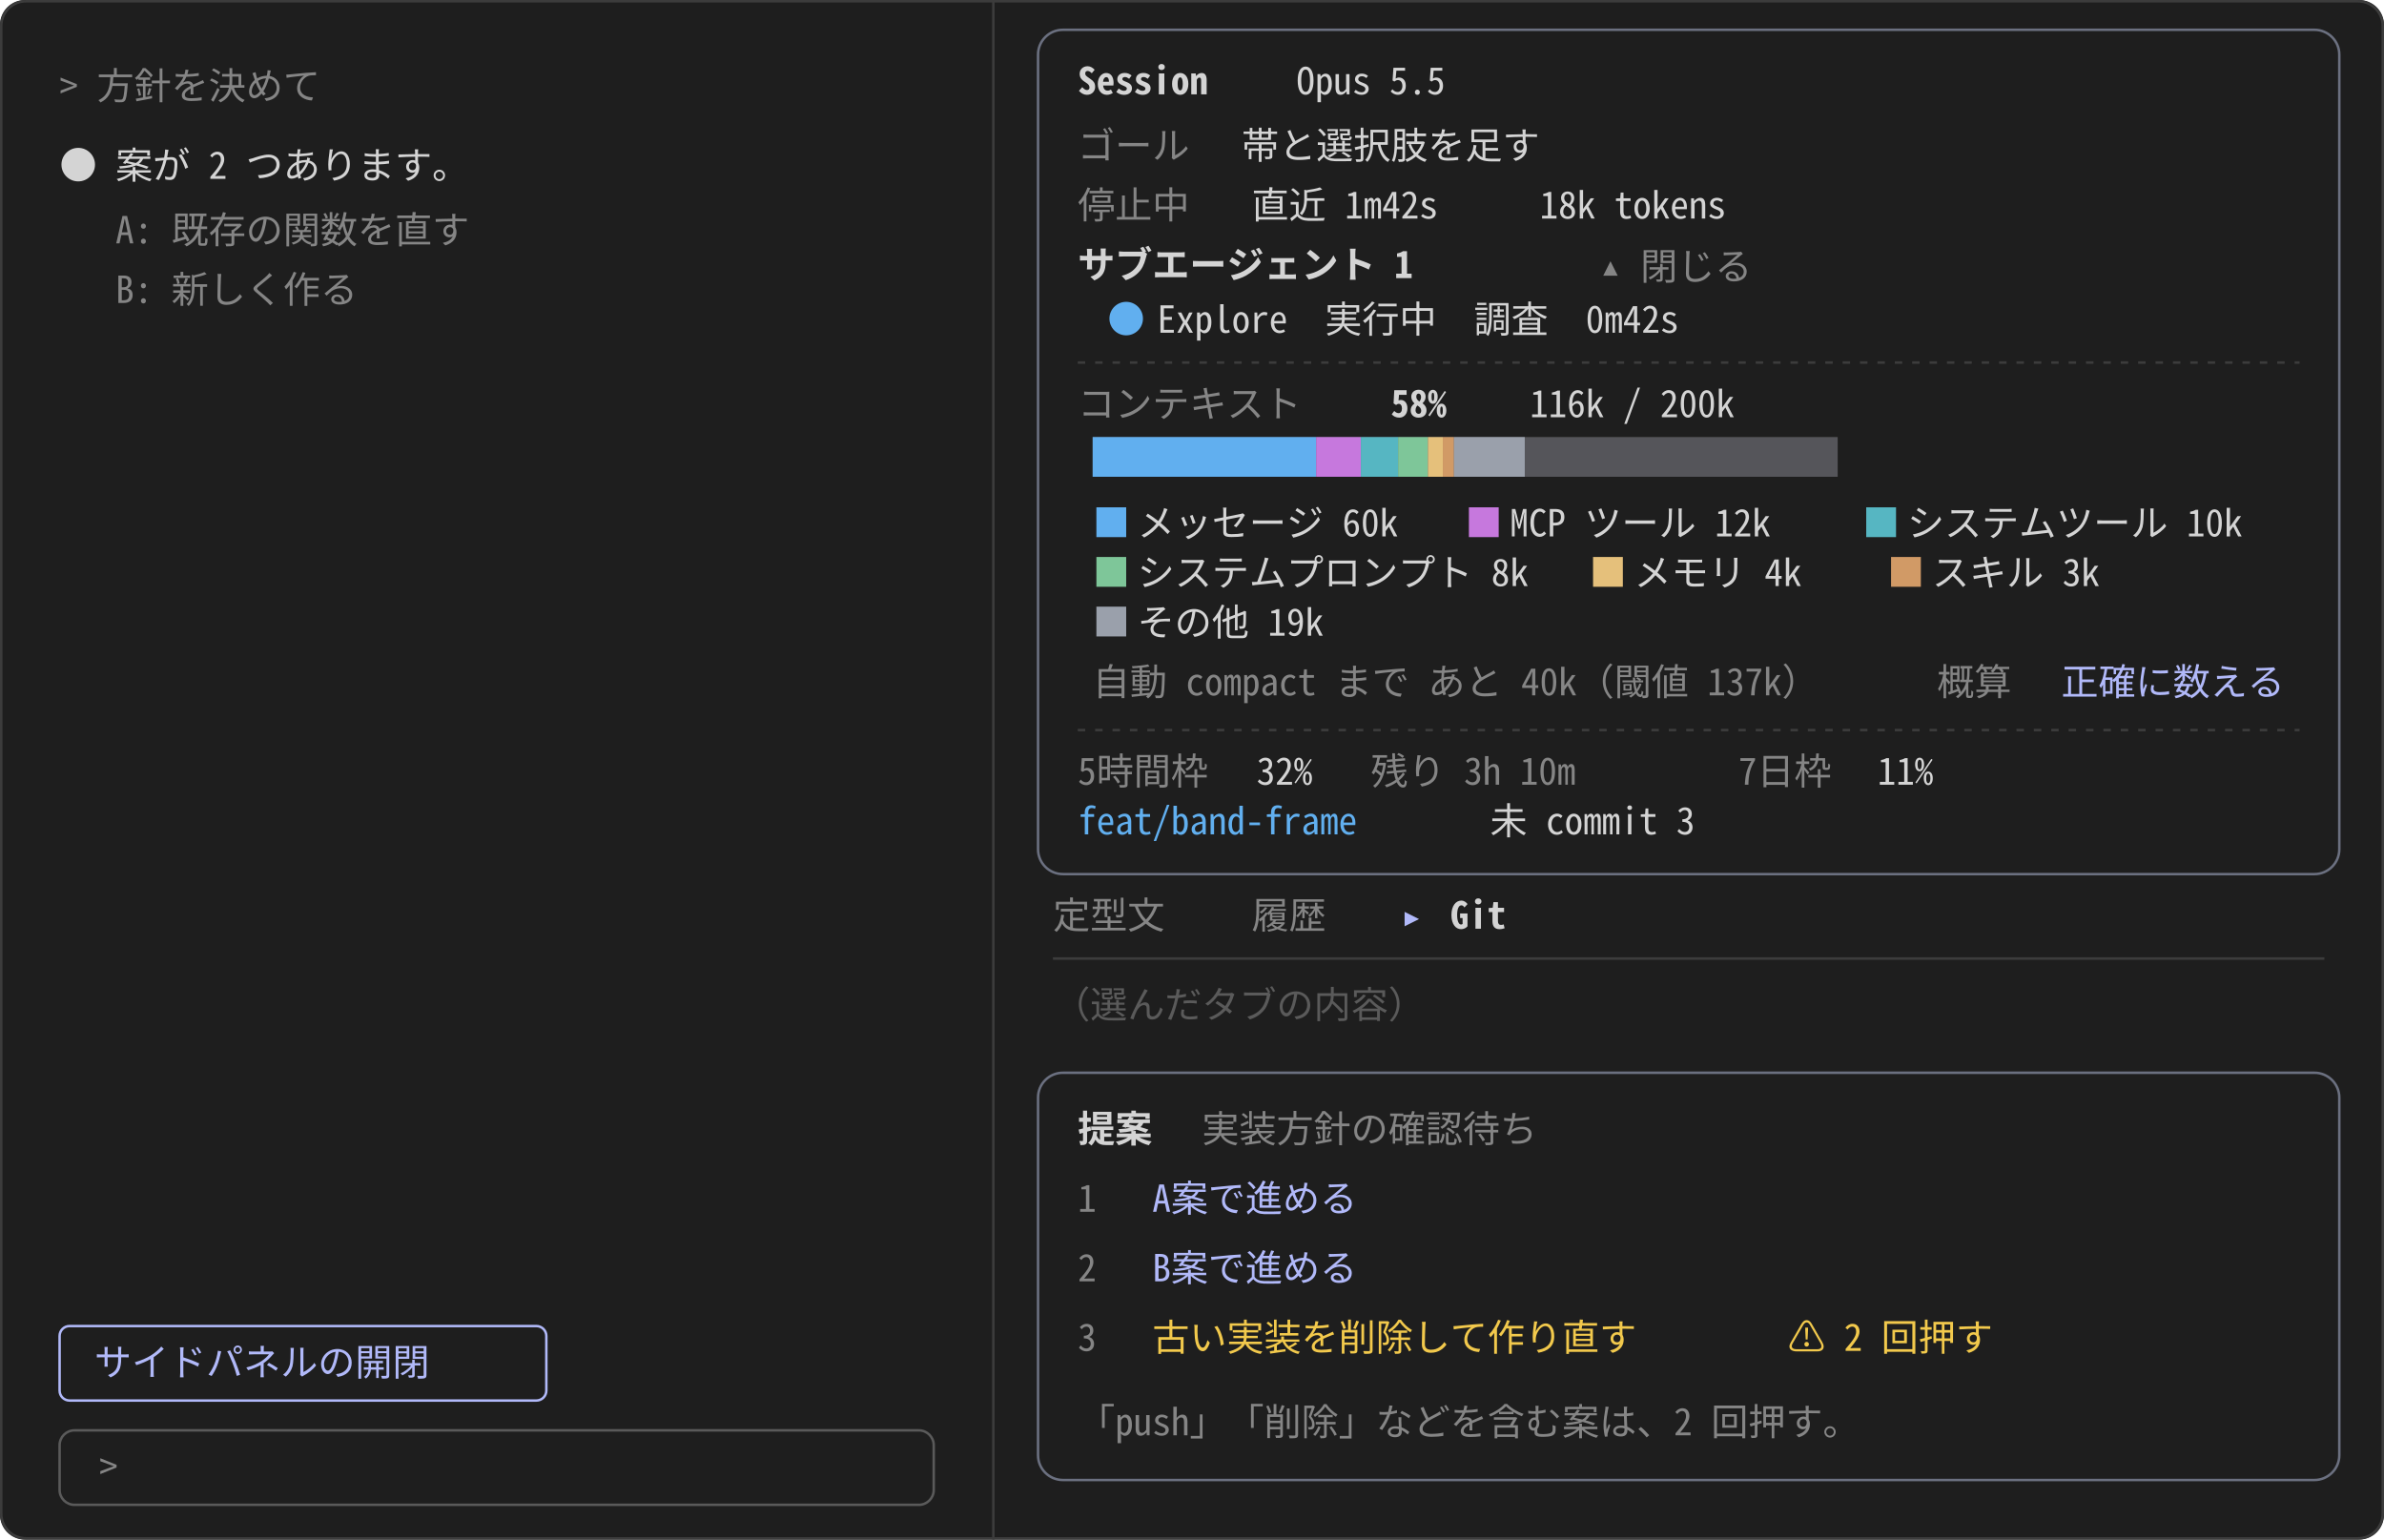
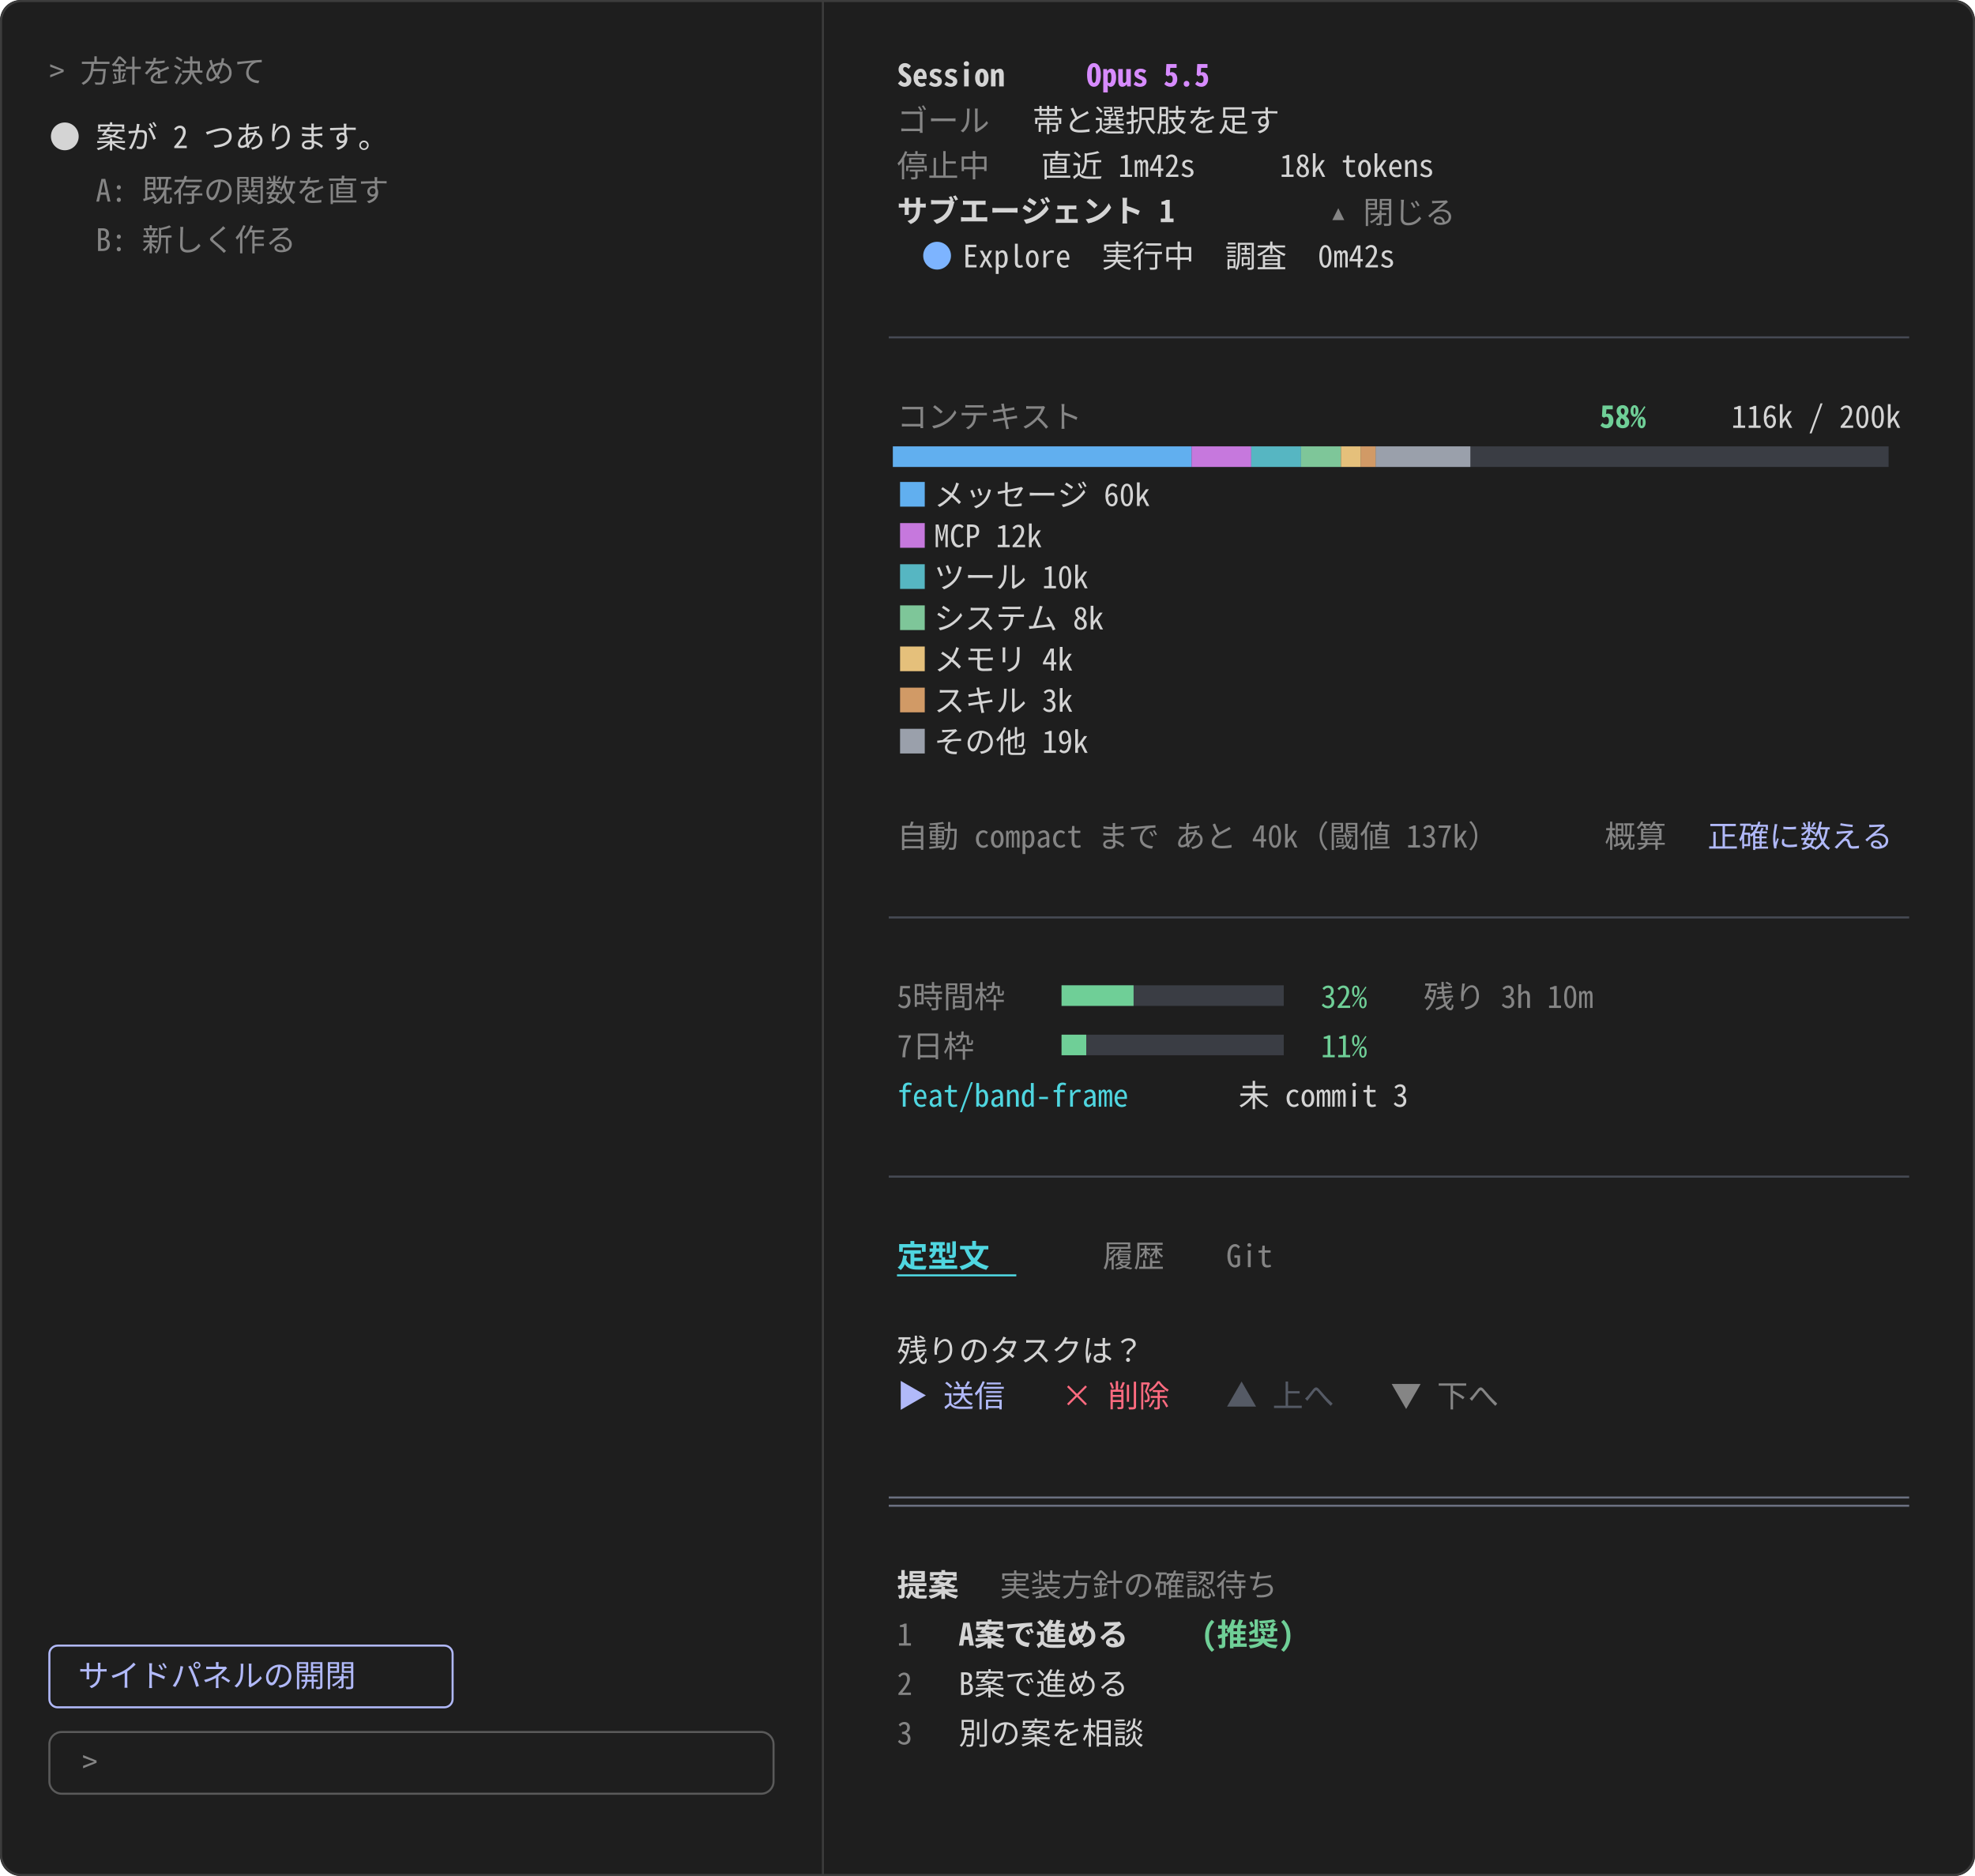
- <svg xmlns="http://www.w3.org/2000/svg" xml:space="preserve" viewBox="0 0 960 620" width="960" height="620" role="img" aria-labelledby="t d" font-family="Consolas, 'Cascadia Mono', 'Noto Sans Mono CJK JP', 'MS Gothic', monospace" font-size="15">
-   <rect x="0" y="0" width="960" height="620" rx="10" fill="#1e1e1e" />
-   <rect x="0.5" y="0.5" width="959" height="619" rx="10" fill="none" stroke="#3c3c3c" />
+ <svg xmlns="http://www.w3.org/2000/svg" xml:space="preserve" viewBox="0 0 960 912" width="960" height="912" role="img" aria-labelledby="t d" font-family="Consolas, 'Cascadia Mono', 'Noto Sans Mono CJK JP', 'MS Gothic', monospace" font-size="15">
+   <rect x="0" y="0" width="960" height="912" rx="10" fill="#1e1e1e" />
+   <rect x="0.5" y="0.5" width="959" height="911" rx="10" fill="none" stroke="#3c3c3c" />
  <text x="24" y="40" fill="#858585">&gt; 方針を決めて</text>
  <text x="24" y="72" fill="#d4d4d4">● 案が 2 つあります。</text>
  <text x="24" y="98" fill="#858585">   A: 既存の関数を直す</text>
  <text x="24" y="122" fill="#858585">   B: 新しく作る</text>
-   <rect x="24" y="534" width="196" height="30" rx="4" fill="none" stroke="#b1b9f9" />
-   <text x="38" y="554" fill="#b1b9f9">サイドパネルの開閉</text>
-   <rect x="24" y="576" width="352" height="30" rx="6" fill="none" stroke="#5a5a5a" />
-   <text x="40" y="596" fill="#858585">&gt;</text>
-   <line x1="400" y1="0" x2="400" y2="620" stroke="#3c3c3c" />
-   <rect x="418" y="12" width="524" height="340" rx="10" fill="none" stroke="#6b7080" />
-   <text x="434" y="38" fill="#d4d4d4" font-weight="bold">Session</text>
-   <text x="522" y="38" fill="#d4d4d4">Opus 5.5</text>
-   <text x="434" y="64" fill="#858585">ゴール</text>
-   <text x="500" y="64" fill="#d4d4d4">帯と選択肢を足す</text>
-   <text x="434" y="88" fill="#858585">停止中</text>
-   <text x="504" y="88" fill="#d4d4d4">直近 1m42s</text>
-   <text x="620" y="88" fill="#d4d4d4">18k tokens</text>
-   <text x="434" y="112" fill="#d4d4d4" font-weight="bold">サブエージェント 1</text>
-   <text x="644" y="112" fill="#858585">▴ 閉じる</text>
-   <text x="446" y="134" fill="#61afef">●</text>
-   <text x="466" y="134" fill="#d4d4d4">Explore  実行中  調査  0m42s</text>
-   <line x1="434" y1="146" x2="926" y2="146" stroke="#3c3c3c" stroke-dasharray="3 4" />
-   <text x="434" y="168" fill="#858585">コンテキスト</text>
-   <text x="560" y="168" fill="#d4d4d4" font-weight="bold">58%</text>
-   <text x="616" y="168" fill="#d4d4d4">116k / 200k</text>
-   <rect x="440" y="176" width="300" height="16" fill="#55555a" />
-   <rect x="440" y="176" width="90" height="16" fill="#61afef" />
-   <rect x="530" y="176" width="18" height="16" fill="#c678dd" />
-   <rect x="548" y="176" width="15" height="16" fill="#56b6c2" />
-   <rect x="563" y="176" width="12" height="16" fill="#7ec699" />
-   <rect x="575" y="176" width="6" height="16" fill="#e5c07b" />
-   <rect x="581" y="176" width="4.5" height="16" fill="#d19a66" />
-   <rect x="585.5" y="176" width="28.5" height="16" fill="#9aa0ab" />
-   <text x="440" y="216" fill="#61afef">■</text>
-   <text x="458" y="216" fill="#d4d4d4">メッセージ 60k</text>
-   <text x="590" y="216" fill="#c678dd">■</text>
-   <text x="608" y="216" fill="#d4d4d4">MCP ツール 12k</text>
-   <text x="750" y="216" fill="#56b6c2">■</text>
-   <text x="768" y="216" fill="#d4d4d4">システムツール 10k</text>
-   <text x="440" y="236" fill="#7ec699">■</text>
-   <text x="458" y="236" fill="#d4d4d4">システムプロンプト 8k</text>
-   <text x="640" y="236" fill="#e5c07b">■</text>
-   <text x="658" y="236" fill="#d4d4d4">メモリ 4k</text>
-   <text x="760" y="236" fill="#d19a66">■</text>
-   <text x="778" y="236" fill="#d4d4d4">スキル 3k</text>
-   <text x="440" y="256" fill="#9aa0ab">■</text>
-   <text x="458" y="256" fill="#d4d4d4">その他 19k</text>
-   <text x="440" y="280" fill="#858585">自動 compact まで あと 40k（閾値 137k）</text>
-   <text x="780" y="280" fill="#858585">概算</text>
-   <text x="830" y="280" fill="#b1b9f9">正確に数える</text>
-   <line x1="434" y1="294" x2="926" y2="294" stroke="#3c3c3c" stroke-dasharray="3 4" />
-   <text x="434" y="316" fill="#858585">5時間枠</text>
-   <text x="506" y="316" fill="#d4d4d4">32%</text>
-   <text x="552" y="316" fill="#858585">残り 3h 10m</text>
-   <text x="700" y="316" fill="#858585">7日枠</text>
-   <text x="756" y="316" fill="#d4d4d4">11%</text>
-   <text x="434" y="336" fill="#61afef">feat/band-frame</text>
-   <text x="600" y="336" fill="#d4d4d4">未 commit 3</text>
-   <text x="424" y="374" fill="#858585">定型文</text>
-   <text x="504" y="374" fill="#858585">履歴</text>
-   <text x="564" y="374" fill="#b1b9f9">▸</text>
-   <text x="584" y="374" fill="#d4d4d4" font-weight="bold">Git</text>
-   <line x1="424" y1="386" x2="936" y2="386" stroke="#3c3c3c" />
-   <text x="424" y="410" fill="#5a5a5a">（選んだタブの内容）</text>
-   <rect x="418" y="432" width="524" height="164" rx="10" fill="none" stroke="#6b7080" />
-   <text x="434" y="460" fill="#d4d4d4" font-weight="bold">提案</text>
-   <text x="484" y="460" fill="#858585">実装方針の確認待ち</text>
-   <text x="434" y="488" fill="#858585">1</text>
-   <text x="464" y="488" fill="#b1b9f9">A案で進める</text>
-   <text x="434" y="516" fill="#858585">2</text>
-   <text x="464" y="516" fill="#b1b9f9">B案で進める</text>
-   <text x="434" y="544" fill="#858585">3</text>
-   <text x="464" y="544" fill="#f2c94c">古い実装を削除して作り直す</text>
-   <text x="720" y="544" fill="#f2c94c">⚠ 2 回押す</text>
-   <text x="434" y="578" fill="#858585">「push」「削除」などを含む案は、2 回押す。</text>
+   <rect x="24" y="800" width="196" height="30" rx="4" fill="none" stroke="#b1b9f9" />
+   <text x="38" y="820" fill="#b1b9f9">サイドパネルの開閉</text>
+   <rect x="24" y="842" width="352" height="30" rx="6" fill="none" stroke="#5a5a5a" />
+   <text x="40" y="862" fill="#858585">&gt;</text>
+   <line x1="400" y1="0" x2="400" y2="912" stroke="#3c3c3c" />
+   <text x="436" y="42" fill="#d4d4d4" font-weight="bold">Session</text>
+   <text x="528" y="42" fill="#d78bff" font-weight="bold">Opus 5.5</text>
+   <text x="436" y="64" fill="#858585">ゴール</text>
+   <text x="502" y="64" fill="#d4d4d4">帯と選択肢を足す</text>
+   <text x="436" y="86" fill="#858585">停止中</text>
+   <text x="506" y="86" fill="#d4d4d4">直近 1m42s</text>
+   <text x="622" y="86" fill="#d4d4d4">18k tokens</text>
+   <text x="436" y="108" fill="#d4d4d4" font-weight="bold">サブエージェント 1</text>
+   <text x="646" y="108" fill="#858585">▴ 閉じる</text>
+   <text x="448" y="130" fill="#7db4ff">●</text>
+   <text x="468" y="130" fill="#d4d4d4">Explore  実行中  調査  0m42s</text>
+   <line x1="432" y1="164" x2="928" y2="164" stroke="#464a54" />
+   <text x="436" y="208" fill="#858585">コンテキスト</text>
+   <text x="800" y="208" fill="#6fcf97" font-weight="bold" text-anchor="end">58%</text>
+   <text x="924" y="208" fill="#d4d4d4" text-anchor="end">116k / 200k</text>
+   <rect x="434" y="217" width="484" height="10" fill="#3a3d44" />
+   <rect x="434.0" y="217" width="145.2" height="10" fill="#61afef" />
+   <rect x="579.2" y="217" width="29.0" height="10" fill="#c678dd" />
+   <rect x="608.2" y="217" width="24.2" height="10" fill="#56b6c2" />
+   <rect x="632.4" y="217" width="19.4" height="10" fill="#7ec699" />
+   <rect x="651.8" y="217" width="9.7" height="10" fill="#e5c07b" />
+   <rect x="661.5" y="217" width="7.3" height="10" fill="#d19a66" />
+   <rect x="668.7" y="217" width="46.0" height="10" fill="#9aa0ab" />
+   <text x="436" y="246" fill="#61afef">■</text>
+   <text x="454" y="246" fill="#d4d4d4">メッセージ 60k</text>
+   <text x="436" y="266" fill="#c678dd">■</text>
+   <text x="454" y="266" fill="#d4d4d4">MCP 12k</text>
+   <text x="436" y="286" fill="#56b6c2">■</text>
+   <text x="454" y="286" fill="#d4d4d4">ツール 10k</text>
+   <text x="436" y="306" fill="#7ec699">■</text>
+   <text x="454" y="306" fill="#d4d4d4">システム 8k</text>
+   <text x="436" y="326" fill="#e5c07b">■</text>
+   <text x="454" y="326" fill="#d4d4d4">メモリ 4k</text>
+   <text x="436" y="346" fill="#d19a66">■</text>
+   <text x="454" y="346" fill="#d4d4d4">スキル 3k</text>
+   <text x="436" y="366" fill="#9aa0ab">■</text>
+   <text x="454" y="366" fill="#d4d4d4">その他 19k</text>
+   <text x="436" y="412" fill="#858585">自動 compact まで あと 40k（閾値 137k）</text>
+   <text x="780" y="412" fill="#858585">概算</text>
+   <text x="830" y="412" fill="#b1b9f9">正確に数える</text>
+   <line x1="432" y1="446" x2="928" y2="446" stroke="#464a54" />
+   <text x="436" y="490" fill="#858585">5時間枠</text>
+   <rect x="516" y="479" width="108" height="10" fill="#3a3d44" />
+   <rect x="516" y="479" width="35" height="10" fill="#6fcf97" />
+   <text x="642" y="490" fill="#6fcf97">32%</text>
+   <text x="692" y="490" fill="#858585">残り 3h 10m</text>
+   <text x="436" y="514" fill="#858585">7日枠</text>
+   <rect x="516" y="503" width="108" height="10" fill="#3a3d44" />
+   <rect x="516" y="503" width="12" height="10" fill="#6fcf97" />
+   <text x="642" y="514" fill="#6fcf97">11%</text>
+   <text x="436" y="538" fill="#4fd6e0">feat/band-frame</text>
+   <text x="602" y="538" fill="#d4d4d4">未 commit 3</text>
+   <line x1="432" y1="572" x2="928" y2="572" stroke="#464a54" />
+   <text x="436" y="616" fill="#4fd6e0" font-weight="bold">定型文</text>
+   <line x1="436" y1="620" x2="494" y2="620" stroke="#4fd6e0" />
+   <text x="536" y="616" fill="#858585">履歴</text>
+   <text x="596" y="616" fill="#858585">Git</text>
+   <text x="436" y="662" fill="#d4d4d4">残りのタスクは？</text>
+   <text x="436" y="684" fill="#b1b9f9">▶ 送信</text>
+   <text x="516" y="684" fill="#ff6b80">× 削除</text>
+   <text x="596" y="684" fill="#555a65">▲ 上へ</text>
+   <text x="676" y="684" fill="#858585">▼ 下へ</text>
+   <line x1="432" y1="728" x2="928" y2="728" stroke="#6b7080" />
+   <line x1="432" y1="732" x2="928" y2="732" stroke="#6b7080" />
+   <text x="436" y="776" fill="#d4d4d4" font-weight="bold">提案</text>
+   <text x="486" y="776" fill="#858585">実装方針の確認待ち</text>
+   <text x="436" y="800" fill="#858585">1</text>
+   <text x="466" y="800" fill="#d4d4d4" font-weight="bold">A案で進める</text>
+   <text x="584" y="800" fill="#6fcf97" font-weight="bold">(推奨)</text>
+   <text x="436" y="824" fill="#858585">2</text>
+   <text x="466" y="824" fill="#d4d4d4">B案で進める</text>
+   <text x="436" y="848" fill="#858585">3</text>
+   <text x="466" y="848" fill="#d4d4d4">別の案を相談</text>
</svg>
